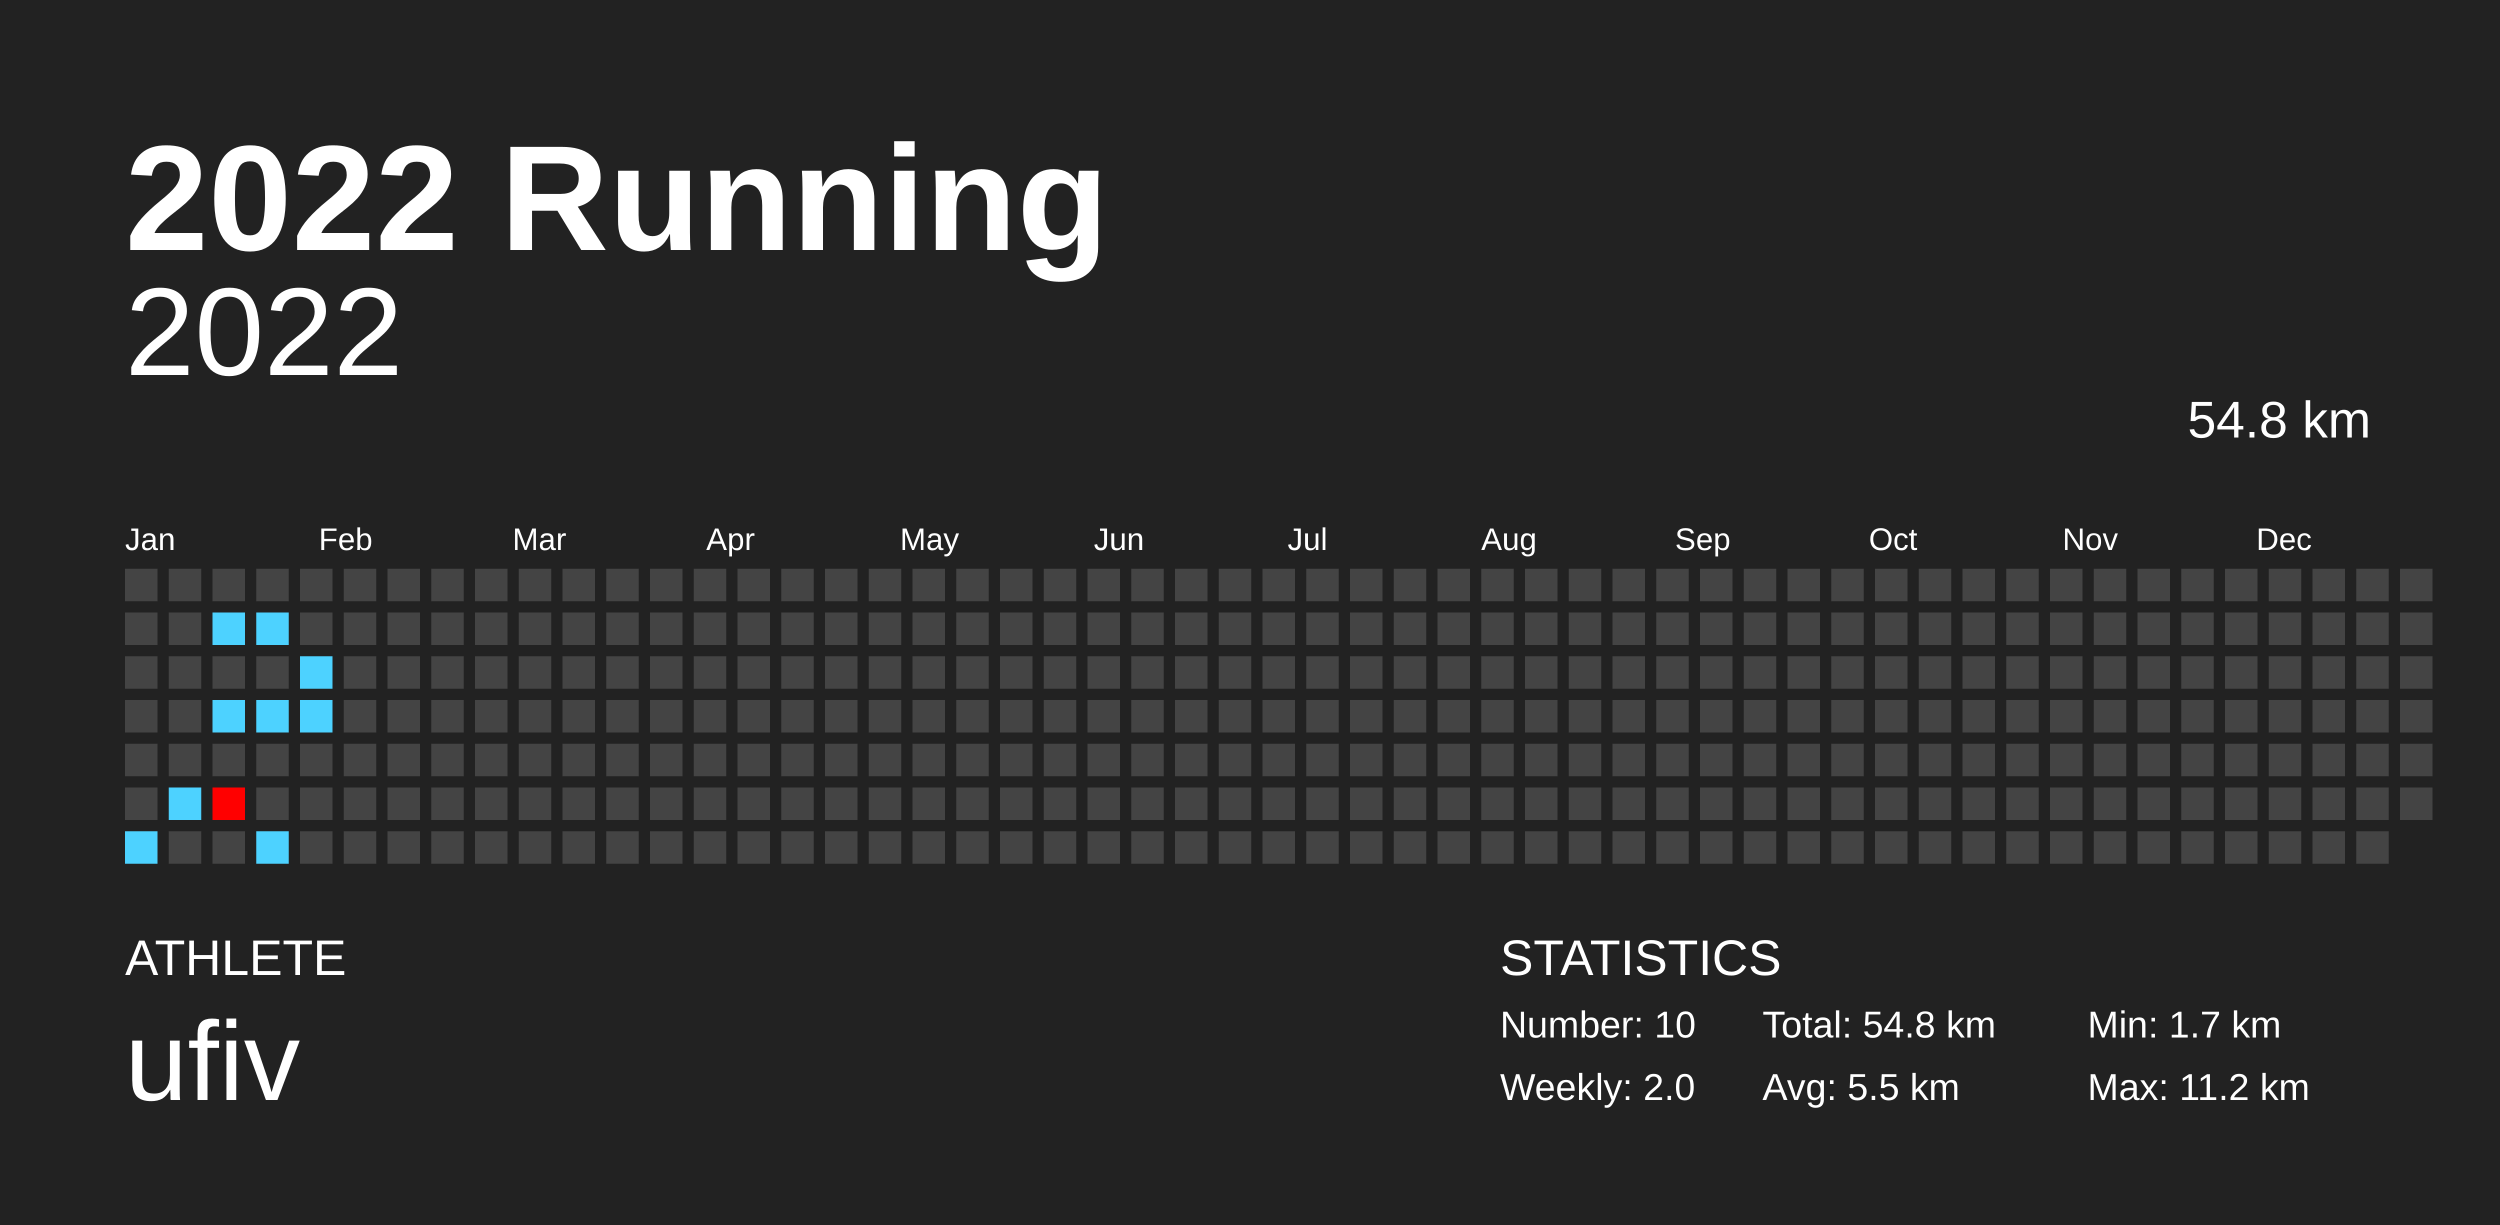
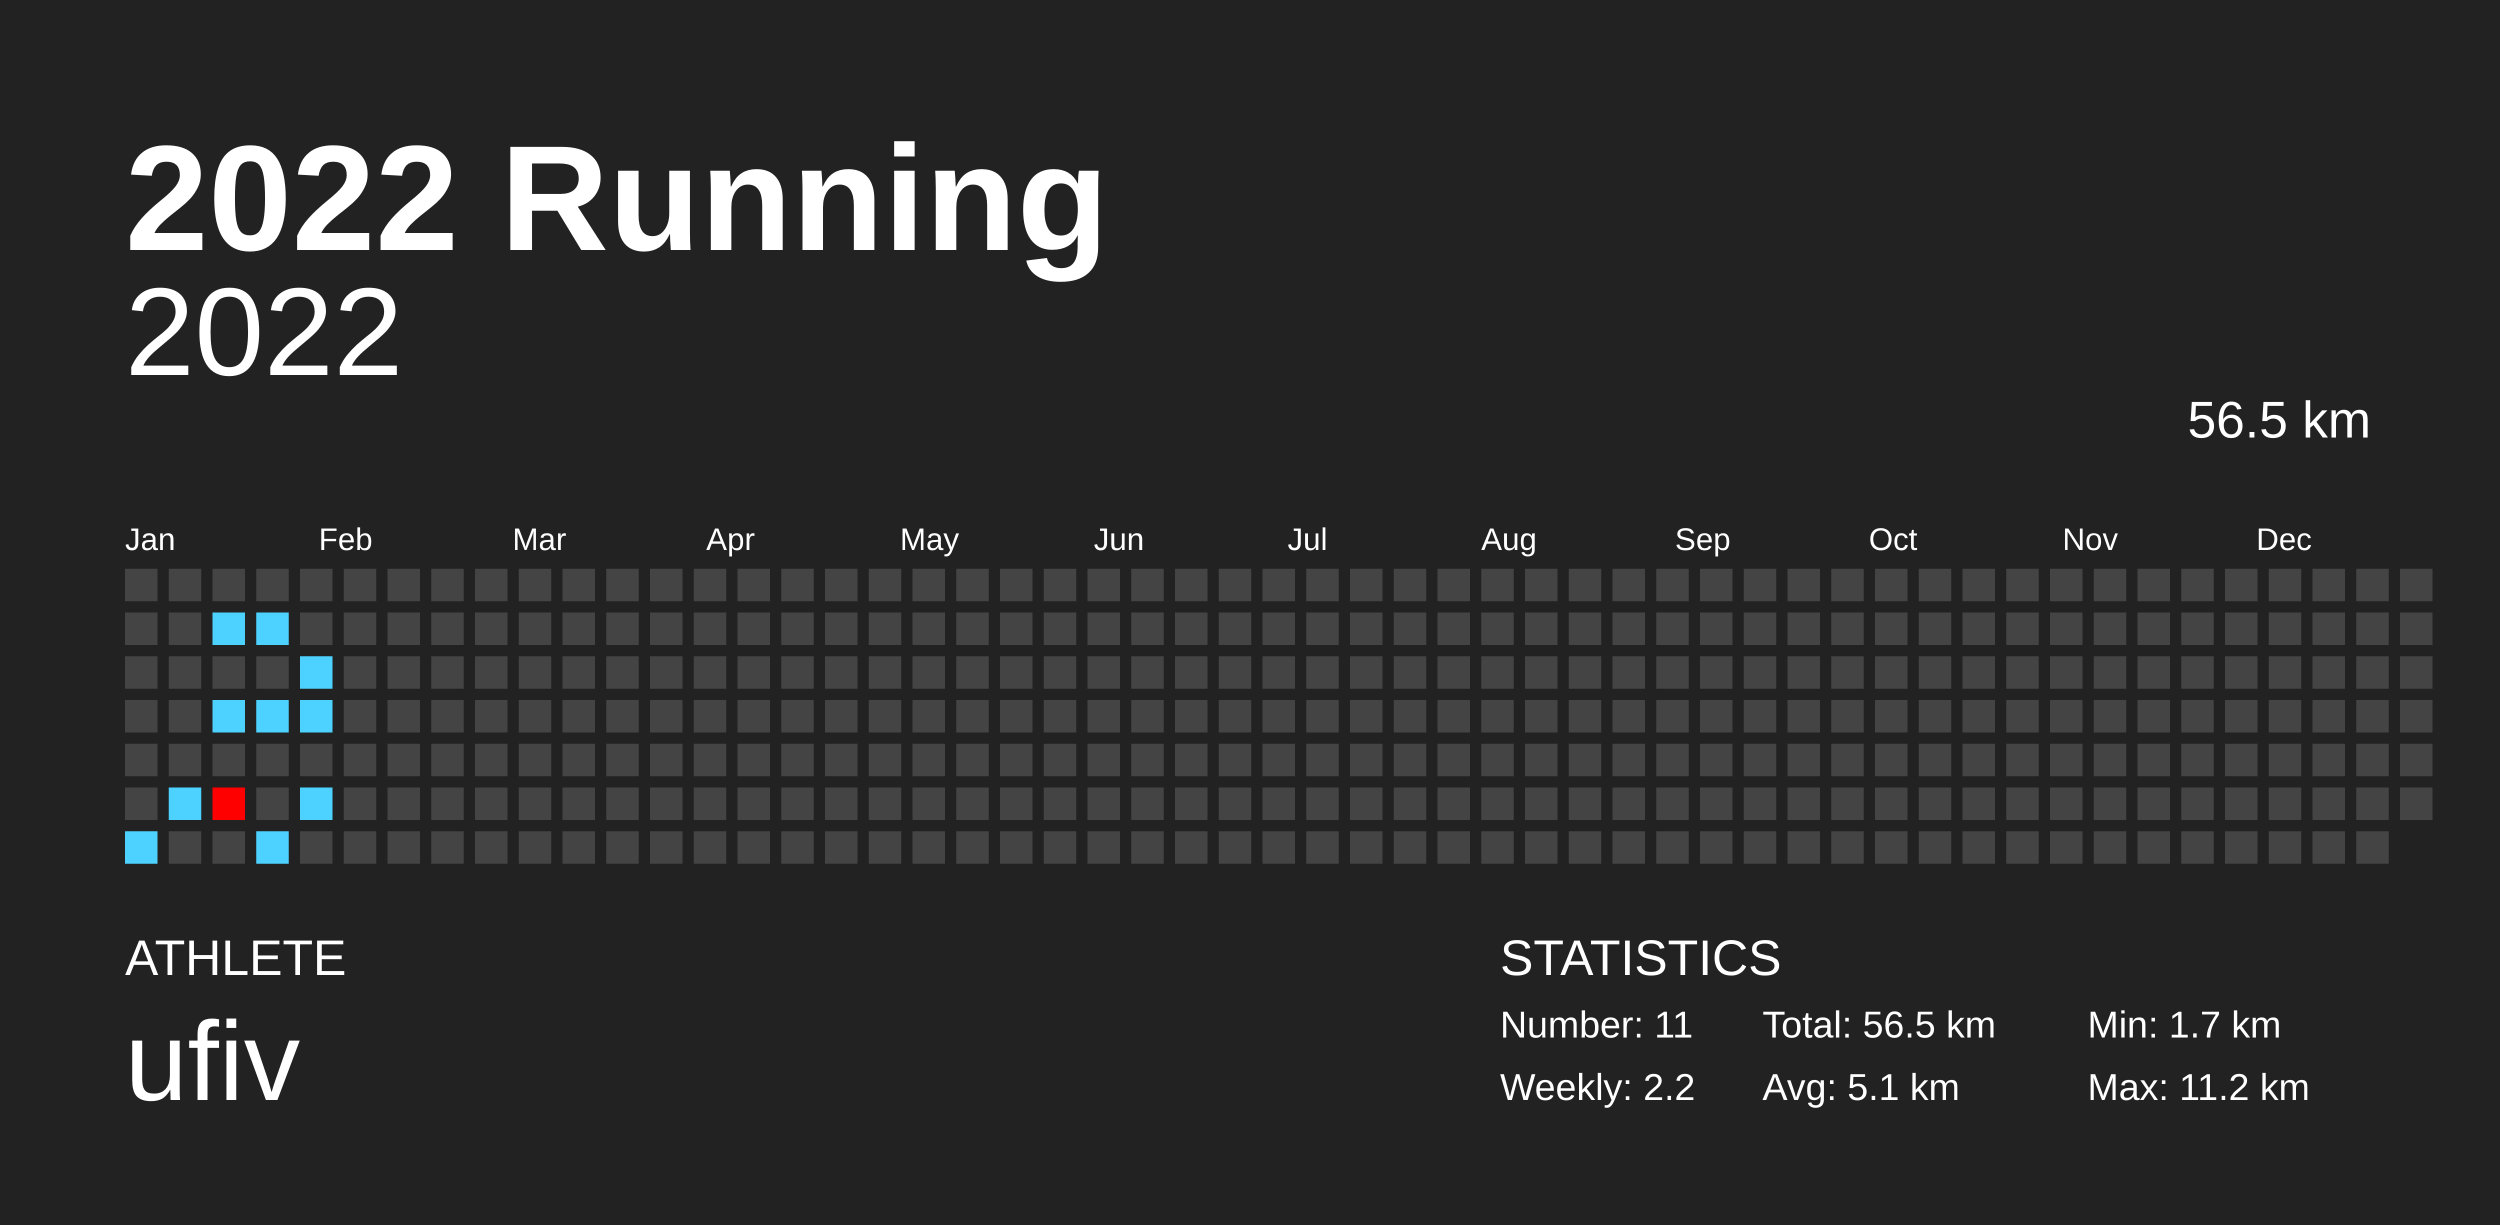
<svg xmlns="http://www.w3.org/2000/svg" baseProfile="full" height="98mm" version="1.1" viewBox="0,0,200,98" width="200mm">
  <defs />
  <rect fill="#222222" height="98" width="200" x="0" y="0" />
  <text fill="#FFFFFF" style="font-size:12px; font-family:Arial; font-weight:bold;" x="10" y="20">2022 Running</text>
  <text fill="#FFFFFF" style="font-size:4px; font-family:Arial" x="10" y="78">ATHLETE</text>
  <text fill="#FFFFFF" style="font-size:9px; font-family:Arial" x="10" y="88">ufiv</text>
  <text fill="#FFFFFF" style="font-size:4px; font-family:Arial" x="120" y="78">STATISTICS</text>
-   <text fill="#FFFFFF" style="font-size:3px; font-family:Arial" x="120" y="83">Number: 10</text>
-   <text fill="#FFFFFF" style="font-size:3px; font-family:Arial" x="120" y="88">Weekly: 2.0</text>
-   <text fill="#FFFFFF" style="font-size:3px; font-family:Arial" x="141" y="83">Total: 54.8 km</text>
-   <text fill="#FFFFFF" style="font-size:3px; font-family:Arial" x="141" y="88">Avg: 5.5 km</text>
+   <text fill="#FFFFFF" style="font-size:3px; font-family:Arial" x="120" y="83">Number: 11</text>
+   <text fill="#FFFFFF" style="font-size:3px; font-family:Arial" x="120" y="88">Weekly: 2.2</text>
+   <text fill="#FFFFFF" style="font-size:3px; font-family:Arial" x="141" y="83">Total: 56.5 km</text>
+   <text fill="#FFFFFF" style="font-size:3px; font-family:Arial" x="141" y="88">Avg: 5.1 km</text>
  <text fill="#FFFFFF" style="font-size:3px; font-family:Arial" x="167" y="83">Min: 1.7 km</text>
  <text fill="#FFFFFF" style="font-size:3px; font-family:Arial" x="167" y="88">Max: 11.2 km</text>
  <text alignment-baseline="hanging" fill="#FFFFFF" style="font-size:10.0px; font-family:Arial;" x="10" y="30">2022</text>
-   <text alignment-baseline="hanging" fill="#FFFFFF" style="font-size:4.125px; font-family:Arial;" x="175" y="35">54.8 km</text>
+   <text alignment-baseline="hanging" fill="#FFFFFF" style="font-size:4.125px; font-family:Arial;" x="175" y="35">56.5 km</text>
  <text fill="#FFFFFF" style="font-size:2.5px; font-family:Arial" x="10.0" y="44">Jan</text>
  <text fill="#FFFFFF" style="font-size:2.5px; font-family:Arial" x="25.5" y="44">Feb</text>
  <text fill="#FFFFFF" style="font-size:2.5px; font-family:Arial" x="41.0" y="44">Mar</text>
  <text fill="#FFFFFF" style="font-size:2.5px; font-family:Arial" x="56.5" y="44">Apr</text>
  <text fill="#FFFFFF" style="font-size:2.5px; font-family:Arial" x="72.0" y="44">May</text>
  <text fill="#FFFFFF" style="font-size:2.5px; font-family:Arial" x="87.5" y="44">Jun</text>
  <text fill="#FFFFFF" style="font-size:2.5px; font-family:Arial" x="103.0" y="44">Jul</text>
  <text fill="#FFFFFF" style="font-size:2.5px; font-family:Arial" x="118.5" y="44">Aug</text>
  <text fill="#FFFFFF" style="font-size:2.5px; font-family:Arial" x="134.0" y="44">Sep</text>
  <text fill="#FFFFFF" style="font-size:2.5px; font-family:Arial" x="149.5" y="44">Oct</text>
  <text fill="#FFFFFF" style="font-size:2.5px; font-family:Arial" x="165.0" y="44">Nov</text>
  <text fill="#FFFFFF" style="font-size:2.5px; font-family:Arial" x="180.5" y="44">Dec</text>
  <rect fill="#444444" height="2.6" width="2.6" x="10.0" y="45.5" />
  <rect fill="#444444" height="2.6" width="2.6" x="10.0" y="49.0" />
  <rect fill="#444444" height="2.6" width="2.6" x="10.0" y="52.5" />
  <rect fill="#444444" height="2.6" width="2.6" x="10.0" y="56.0" />
  <rect fill="#444444" height="2.6" width="2.6" x="10.0" y="59.5" />
  <rect fill="#444444" height="2.6" width="2.6" x="10.0" y="63.0" />
  <rect fill="#4dd2ff" height="2.6" width="2.6" x="10.0" y="66.5" />
  <rect fill="#444444" height="2.6" width="2.6" x="13.5" y="45.5" />
  <rect fill="#444444" height="2.6" width="2.6" x="13.5" y="49.0" />
  <rect fill="#444444" height="2.6" width="2.6" x="13.5" y="52.5" />
  <rect fill="#444444" height="2.6" width="2.6" x="13.5" y="56.0" />
  <rect fill="#444444" height="2.6" width="2.6" x="13.5" y="59.5" />
  <rect fill="#4dd2ff" height="2.6" width="2.6" x="13.5" y="63.0" />
  <rect fill="#444444" height="2.6" width="2.6" x="13.5" y="66.5" />
  <rect fill="#444444" height="2.6" width="2.6" x="17.0" y="45.5" />
  <rect fill="#4dd2ff" height="2.6" width="2.6" x="17.0" y="49.0" />
  <rect fill="#444444" height="2.6" width="2.6" x="17.0" y="52.5" />
  <rect fill="#4dd2ff" height="2.6" width="2.6" x="17.0" y="56.0" />
  <rect fill="#444444" height="2.6" width="2.6" x="17.0" y="59.5" />
  <rect fill="#ff0000" height="2.6" width="2.6" x="17.0" y="63.0" />
  <rect fill="#444444" height="2.6" width="2.6" x="17.0" y="66.5" />
  <rect fill="#444444" height="2.6" width="2.6" x="20.5" y="45.5" />
  <rect fill="#4dd2ff" height="2.6" width="2.6" x="20.5" y="49.0" />
  <rect fill="#444444" height="2.6" width="2.6" x="20.5" y="52.5" />
  <rect fill="#4dd2ff" height="2.6" width="2.6" x="20.5" y="56.0" />
  <rect fill="#444444" height="2.6" width="2.6" x="20.5" y="59.5" />
  <rect fill="#444444" height="2.6" width="2.6" x="20.5" y="63.0" />
  <rect fill="#4dd2ff" height="2.6" width="2.6" x="20.5" y="66.5" />
  <rect fill="#444444" height="2.6" width="2.6" x="24.0" y="45.5" />
  <rect fill="#444444" height="2.6" width="2.6" x="24.0" y="49.0" />
  <rect fill="#4dd2ff" height="2.6" width="2.6" x="24.0" y="52.5" />
  <rect fill="#4dd2ff" height="2.6" width="2.6" x="24.0" y="56.0" />
  <rect fill="#444444" height="2.6" width="2.6" x="24.0" y="59.5" />
-   <rect fill="#444444" height="2.6" width="2.6" x="24.0" y="63.0" />
+   <rect fill="#4dd2ff" height="2.6" width="2.6" x="24.0" y="63.0" />
  <rect fill="#444444" height="2.6" width="2.6" x="24.0" y="66.5" />
  <rect fill="#444444" height="2.6" width="2.6" x="27.5" y="45.5" />
  <rect fill="#444444" height="2.6" width="2.6" x="27.5" y="49.0" />
  <rect fill="#444444" height="2.6" width="2.6" x="27.5" y="52.5" />
  <rect fill="#444444" height="2.6" width="2.6" x="27.5" y="56.0" />
  <rect fill="#444444" height="2.6" width="2.6" x="27.5" y="59.5" />
  <rect fill="#444444" height="2.6" width="2.6" x="27.5" y="63.0" />
  <rect fill="#444444" height="2.6" width="2.6" x="27.5" y="66.5" />
  <rect fill="#444444" height="2.6" width="2.6" x="31.0" y="45.5" />
  <rect fill="#444444" height="2.6" width="2.6" x="31.0" y="49.0" />
  <rect fill="#444444" height="2.6" width="2.6" x="31.0" y="52.5" />
  <rect fill="#444444" height="2.6" width="2.6" x="31.0" y="56.0" />
  <rect fill="#444444" height="2.6" width="2.6" x="31.0" y="59.5" />
  <rect fill="#444444" height="2.6" width="2.6" x="31.0" y="63.0" />
  <rect fill="#444444" height="2.6" width="2.6" x="31.0" y="66.5" />
  <rect fill="#444444" height="2.6" width="2.6" x="34.5" y="45.5" />
  <rect fill="#444444" height="2.6" width="2.6" x="34.5" y="49.0" />
  <rect fill="#444444" height="2.6" width="2.6" x="34.5" y="52.5" />
  <rect fill="#444444" height="2.6" width="2.6" x="34.5" y="56.0" />
  <rect fill="#444444" height="2.6" width="2.6" x="34.5" y="59.5" />
  <rect fill="#444444" height="2.6" width="2.6" x="34.5" y="63.0" />
  <rect fill="#444444" height="2.6" width="2.6" x="34.5" y="66.5" />
  <rect fill="#444444" height="2.6" width="2.6" x="38.0" y="45.5" />
  <rect fill="#444444" height="2.6" width="2.6" x="38.0" y="49.0" />
  <rect fill="#444444" height="2.6" width="2.6" x="38.0" y="52.5" />
  <rect fill="#444444" height="2.6" width="2.6" x="38.0" y="56.0" />
  <rect fill="#444444" height="2.6" width="2.6" x="38.0" y="59.5" />
  <rect fill="#444444" height="2.6" width="2.6" x="38.0" y="63.0" />
  <rect fill="#444444" height="2.6" width="2.6" x="38.0" y="66.5" />
  <rect fill="#444444" height="2.6" width="2.6" x="41.5" y="45.5" />
  <rect fill="#444444" height="2.6" width="2.6" x="41.5" y="49.0" />
  <rect fill="#444444" height="2.6" width="2.6" x="41.5" y="52.5" />
  <rect fill="#444444" height="2.6" width="2.6" x="41.5" y="56.0" />
  <rect fill="#444444" height="2.6" width="2.6" x="41.5" y="59.5" />
  <rect fill="#444444" height="2.6" width="2.6" x="41.5" y="63.0" />
  <rect fill="#444444" height="2.6" width="2.6" x="41.5" y="66.5" />
  <rect fill="#444444" height="2.6" width="2.6" x="45.0" y="45.5" />
  <rect fill="#444444" height="2.6" width="2.6" x="45.0" y="49.0" />
  <rect fill="#444444" height="2.6" width="2.6" x="45.0" y="52.5" />
  <rect fill="#444444" height="2.6" width="2.6" x="45.0" y="56.0" />
  <rect fill="#444444" height="2.6" width="2.6" x="45.0" y="59.5" />
  <rect fill="#444444" height="2.6" width="2.6" x="45.0" y="63.0" />
  <rect fill="#444444" height="2.6" width="2.6" x="45.0" y="66.5" />
  <rect fill="#444444" height="2.6" width="2.6" x="48.5" y="45.5" />
  <rect fill="#444444" height="2.6" width="2.6" x="48.5" y="49.0" />
  <rect fill="#444444" height="2.6" width="2.6" x="48.5" y="52.5" />
  <rect fill="#444444" height="2.6" width="2.6" x="48.5" y="56.0" />
  <rect fill="#444444" height="2.6" width="2.6" x="48.5" y="59.5" />
  <rect fill="#444444" height="2.6" width="2.6" x="48.5" y="63.0" />
  <rect fill="#444444" height="2.6" width="2.6" x="48.5" y="66.5" />
  <rect fill="#444444" height="2.6" width="2.6" x="52.0" y="45.5" />
  <rect fill="#444444" height="2.6" width="2.6" x="52.0" y="49.0" />
  <rect fill="#444444" height="2.6" width="2.6" x="52.0" y="52.5" />
  <rect fill="#444444" height="2.6" width="2.6" x="52.0" y="56.0" />
  <rect fill="#444444" height="2.6" width="2.6" x="52.0" y="59.5" />
  <rect fill="#444444" height="2.6" width="2.6" x="52.0" y="63.0" />
  <rect fill="#444444" height="2.6" width="2.6" x="52.0" y="66.5" />
  <rect fill="#444444" height="2.6" width="2.6" x="55.5" y="45.5" />
  <rect fill="#444444" height="2.6" width="2.6" x="55.5" y="49.0" />
  <rect fill="#444444" height="2.6" width="2.6" x="55.5" y="52.5" />
  <rect fill="#444444" height="2.6" width="2.6" x="55.5" y="56.0" />
  <rect fill="#444444" height="2.6" width="2.6" x="55.5" y="59.5" />
  <rect fill="#444444" height="2.6" width="2.6" x="55.5" y="63.0" />
  <rect fill="#444444" height="2.6" width="2.6" x="55.5" y="66.5" />
  <rect fill="#444444" height="2.6" width="2.6" x="59.0" y="45.5" />
  <rect fill="#444444" height="2.6" width="2.6" x="59.0" y="49.0" />
  <rect fill="#444444" height="2.6" width="2.6" x="59.0" y="52.5" />
  <rect fill="#444444" height="2.6" width="2.6" x="59.0" y="56.0" />
  <rect fill="#444444" height="2.6" width="2.6" x="59.0" y="59.5" />
  <rect fill="#444444" height="2.6" width="2.6" x="59.0" y="63.0" />
  <rect fill="#444444" height="2.6" width="2.6" x="59.0" y="66.5" />
  <rect fill="#444444" height="2.6" width="2.6" x="62.5" y="45.5" />
  <rect fill="#444444" height="2.6" width="2.6" x="62.5" y="49.0" />
  <rect fill="#444444" height="2.6" width="2.6" x="62.5" y="52.5" />
  <rect fill="#444444" height="2.6" width="2.6" x="62.5" y="56.0" />
  <rect fill="#444444" height="2.6" width="2.6" x="62.5" y="59.5" />
  <rect fill="#444444" height="2.6" width="2.6" x="62.5" y="63.0" />
  <rect fill="#444444" height="2.6" width="2.6" x="62.5" y="66.5" />
  <rect fill="#444444" height="2.6" width="2.6" x="66.0" y="45.5" />
  <rect fill="#444444" height="2.6" width="2.6" x="66.0" y="49.0" />
  <rect fill="#444444" height="2.6" width="2.6" x="66.0" y="52.5" />
  <rect fill="#444444" height="2.6" width="2.6" x="66.0" y="56.0" />
  <rect fill="#444444" height="2.6" width="2.6" x="66.0" y="59.5" />
  <rect fill="#444444" height="2.6" width="2.6" x="66.0" y="63.0" />
  <rect fill="#444444" height="2.6" width="2.6" x="66.0" y="66.5" />
  <rect fill="#444444" height="2.6" width="2.6" x="69.5" y="45.5" />
  <rect fill="#444444" height="2.6" width="2.6" x="69.5" y="49.0" />
  <rect fill="#444444" height="2.6" width="2.6" x="69.5" y="52.5" />
  <rect fill="#444444" height="2.6" width="2.6" x="69.5" y="56.0" />
  <rect fill="#444444" height="2.6" width="2.6" x="69.5" y="59.5" />
  <rect fill="#444444" height="2.6" width="2.6" x="69.5" y="63.0" />
  <rect fill="#444444" height="2.6" width="2.6" x="69.5" y="66.5" />
  <rect fill="#444444" height="2.6" width="2.6" x="73.0" y="45.5" />
  <rect fill="#444444" height="2.6" width="2.6" x="73.0" y="49.0" />
  <rect fill="#444444" height="2.6" width="2.6" x="73.0" y="52.5" />
  <rect fill="#444444" height="2.6" width="2.6" x="73.0" y="56.0" />
  <rect fill="#444444" height="2.6" width="2.6" x="73.0" y="59.5" />
  <rect fill="#444444" height="2.6" width="2.6" x="73.0" y="63.0" />
  <rect fill="#444444" height="2.6" width="2.6" x="73.0" y="66.5" />
  <rect fill="#444444" height="2.6" width="2.6" x="76.5" y="45.5" />
  <rect fill="#444444" height="2.6" width="2.6" x="76.5" y="49.0" />
  <rect fill="#444444" height="2.6" width="2.6" x="76.5" y="52.5" />
  <rect fill="#444444" height="2.6" width="2.6" x="76.5" y="56.0" />
  <rect fill="#444444" height="2.6" width="2.6" x="76.5" y="59.5" />
  <rect fill="#444444" height="2.6" width="2.6" x="76.5" y="63.0" />
  <rect fill="#444444" height="2.6" width="2.6" x="76.5" y="66.5" />
  <rect fill="#444444" height="2.6" width="2.6" x="80.0" y="45.5" />
  <rect fill="#444444" height="2.6" width="2.6" x="80.0" y="49.0" />
  <rect fill="#444444" height="2.6" width="2.6" x="80.0" y="52.5" />
  <rect fill="#444444" height="2.6" width="2.6" x="80.0" y="56.0" />
  <rect fill="#444444" height="2.6" width="2.6" x="80.0" y="59.5" />
  <rect fill="#444444" height="2.6" width="2.6" x="80.0" y="63.0" />
  <rect fill="#444444" height="2.6" width="2.6" x="80.0" y="66.5" />
  <rect fill="#444444" height="2.6" width="2.6" x="83.5" y="45.5" />
  <rect fill="#444444" height="2.6" width="2.6" x="83.5" y="49.0" />
  <rect fill="#444444" height="2.6" width="2.6" x="83.5" y="52.5" />
  <rect fill="#444444" height="2.6" width="2.6" x="83.5" y="56.0" />
  <rect fill="#444444" height="2.6" width="2.6" x="83.5" y="59.5" />
  <rect fill="#444444" height="2.6" width="2.6" x="83.5" y="63.0" />
  <rect fill="#444444" height="2.6" width="2.6" x="83.5" y="66.5" />
  <rect fill="#444444" height="2.6" width="2.6" x="87.0" y="45.5" />
  <rect fill="#444444" height="2.6" width="2.6" x="87.0" y="49.0" />
  <rect fill="#444444" height="2.6" width="2.6" x="87.0" y="52.5" />
  <rect fill="#444444" height="2.6" width="2.6" x="87.0" y="56.0" />
  <rect fill="#444444" height="2.6" width="2.6" x="87.0" y="59.5" />
  <rect fill="#444444" height="2.6" width="2.6" x="87.0" y="63.0" />
  <rect fill="#444444" height="2.6" width="2.6" x="87.0" y="66.5" />
  <rect fill="#444444" height="2.6" width="2.6" x="90.5" y="45.5" />
  <rect fill="#444444" height="2.6" width="2.6" x="90.5" y="49.0" />
  <rect fill="#444444" height="2.6" width="2.6" x="90.5" y="52.5" />
  <rect fill="#444444" height="2.6" width="2.6" x="90.5" y="56.0" />
  <rect fill="#444444" height="2.6" width="2.6" x="90.5" y="59.5" />
  <rect fill="#444444" height="2.6" width="2.6" x="90.5" y="63.0" />
  <rect fill="#444444" height="2.6" width="2.6" x="90.5" y="66.5" />
  <rect fill="#444444" height="2.6" width="2.6" x="94.0" y="45.5" />
  <rect fill="#444444" height="2.6" width="2.6" x="94.0" y="49.0" />
  <rect fill="#444444" height="2.6" width="2.6" x="94.0" y="52.5" />
  <rect fill="#444444" height="2.6" width="2.6" x="94.0" y="56.0" />
  <rect fill="#444444" height="2.6" width="2.6" x="94.0" y="59.5" />
  <rect fill="#444444" height="2.6" width="2.6" x="94.0" y="63.0" />
  <rect fill="#444444" height="2.6" width="2.6" x="94.0" y="66.5" />
  <rect fill="#444444" height="2.6" width="2.6" x="97.5" y="45.5" />
  <rect fill="#444444" height="2.6" width="2.6" x="97.5" y="49.0" />
  <rect fill="#444444" height="2.6" width="2.6" x="97.5" y="52.5" />
  <rect fill="#444444" height="2.6" width="2.6" x="97.5" y="56.0" />
  <rect fill="#444444" height="2.6" width="2.6" x="97.5" y="59.5" />
  <rect fill="#444444" height="2.6" width="2.6" x="97.5" y="63.0" />
  <rect fill="#444444" height="2.6" width="2.6" x="97.5" y="66.5" />
  <rect fill="#444444" height="2.6" width="2.6" x="101.0" y="45.5" />
  <rect fill="#444444" height="2.6" width="2.6" x="101.0" y="49.0" />
  <rect fill="#444444" height="2.6" width="2.6" x="101.0" y="52.5" />
  <rect fill="#444444" height="2.6" width="2.6" x="101.0" y="56.0" />
  <rect fill="#444444" height="2.6" width="2.6" x="101.0" y="59.5" />
  <rect fill="#444444" height="2.6" width="2.6" x="101.0" y="63.0" />
  <rect fill="#444444" height="2.6" width="2.6" x="101.0" y="66.5" />
  <rect fill="#444444" height="2.6" width="2.6" x="104.5" y="45.5" />
  <rect fill="#444444" height="2.6" width="2.6" x="104.5" y="49.0" />
  <rect fill="#444444" height="2.6" width="2.6" x="104.5" y="52.5" />
  <rect fill="#444444" height="2.6" width="2.6" x="104.5" y="56.0" />
  <rect fill="#444444" height="2.6" width="2.6" x="104.5" y="59.5" />
  <rect fill="#444444" height="2.6" width="2.6" x="104.5" y="63.0" />
  <rect fill="#444444" height="2.6" width="2.6" x="104.5" y="66.5" />
  <rect fill="#444444" height="2.6" width="2.6" x="108.0" y="45.5" />
  <rect fill="#444444" height="2.6" width="2.6" x="108.0" y="49.0" />
  <rect fill="#444444" height="2.6" width="2.6" x="108.0" y="52.5" />
  <rect fill="#444444" height="2.6" width="2.6" x="108.0" y="56.0" />
  <rect fill="#444444" height="2.6" width="2.6" x="108.0" y="59.5" />
  <rect fill="#444444" height="2.6" width="2.6" x="108.0" y="63.0" />
  <rect fill="#444444" height="2.6" width="2.6" x="108.0" y="66.5" />
  <rect fill="#444444" height="2.6" width="2.6" x="111.5" y="45.5" />
  <rect fill="#444444" height="2.6" width="2.6" x="111.5" y="49.0" />
  <rect fill="#444444" height="2.6" width="2.6" x="111.5" y="52.5" />
  <rect fill="#444444" height="2.6" width="2.6" x="111.5" y="56.0" />
  <rect fill="#444444" height="2.6" width="2.6" x="111.5" y="59.5" />
  <rect fill="#444444" height="2.6" width="2.6" x="111.5" y="63.0" />
  <rect fill="#444444" height="2.6" width="2.6" x="111.5" y="66.5" />
  <rect fill="#444444" height="2.6" width="2.6" x="115.0" y="45.5" />
  <rect fill="#444444" height="2.6" width="2.6" x="115.0" y="49.0" />
  <rect fill="#444444" height="2.6" width="2.6" x="115.0" y="52.5" />
  <rect fill="#444444" height="2.6" width="2.6" x="115.0" y="56.0" />
  <rect fill="#444444" height="2.6" width="2.6" x="115.0" y="59.5" />
  <rect fill="#444444" height="2.6" width="2.6" x="115.0" y="63.0" />
  <rect fill="#444444" height="2.6" width="2.6" x="115.0" y="66.5" />
  <rect fill="#444444" height="2.6" width="2.6" x="118.5" y="45.5" />
  <rect fill="#444444" height="2.6" width="2.6" x="118.5" y="49.0" />
  <rect fill="#444444" height="2.6" width="2.6" x="118.5" y="52.5" />
  <rect fill="#444444" height="2.6" width="2.6" x="118.5" y="56.0" />
  <rect fill="#444444" height="2.6" width="2.6" x="118.5" y="59.5" />
  <rect fill="#444444" height="2.6" width="2.6" x="118.5" y="63.0" />
  <rect fill="#444444" height="2.6" width="2.6" x="118.5" y="66.5" />
  <rect fill="#444444" height="2.6" width="2.6" x="122.0" y="45.5" />
  <rect fill="#444444" height="2.6" width="2.6" x="122.0" y="49.0" />
  <rect fill="#444444" height="2.6" width="2.6" x="122.0" y="52.5" />
  <rect fill="#444444" height="2.6" width="2.6" x="122.0" y="56.0" />
  <rect fill="#444444" height="2.6" width="2.6" x="122.0" y="59.5" />
  <rect fill="#444444" height="2.6" width="2.6" x="122.0" y="63.0" />
  <rect fill="#444444" height="2.6" width="2.6" x="122.0" y="66.5" />
  <rect fill="#444444" height="2.6" width="2.6" x="125.5" y="45.5" />
  <rect fill="#444444" height="2.6" width="2.6" x="125.5" y="49.0" />
  <rect fill="#444444" height="2.6" width="2.6" x="125.5" y="52.5" />
  <rect fill="#444444" height="2.6" width="2.6" x="125.5" y="56.0" />
  <rect fill="#444444" height="2.6" width="2.6" x="125.5" y="59.5" />
  <rect fill="#444444" height="2.6" width="2.6" x="125.5" y="63.0" />
  <rect fill="#444444" height="2.6" width="2.6" x="125.5" y="66.5" />
  <rect fill="#444444" height="2.6" width="2.6" x="129.0" y="45.5" />
  <rect fill="#444444" height="2.6" width="2.6" x="129.0" y="49.0" />
  <rect fill="#444444" height="2.6" width="2.6" x="129.0" y="52.5" />
  <rect fill="#444444" height="2.6" width="2.6" x="129.0" y="56.0" />
  <rect fill="#444444" height="2.6" width="2.6" x="129.0" y="59.5" />
  <rect fill="#444444" height="2.6" width="2.6" x="129.0" y="63.0" />
  <rect fill="#444444" height="2.6" width="2.6" x="129.0" y="66.5" />
  <rect fill="#444444" height="2.6" width="2.6" x="132.5" y="45.5" />
  <rect fill="#444444" height="2.6" width="2.6" x="132.5" y="49.0" />
  <rect fill="#444444" height="2.6" width="2.6" x="132.5" y="52.5" />
  <rect fill="#444444" height="2.6" width="2.6" x="132.5" y="56.0" />
  <rect fill="#444444" height="2.6" width="2.6" x="132.5" y="59.5" />
  <rect fill="#444444" height="2.6" width="2.6" x="132.5" y="63.0" />
  <rect fill="#444444" height="2.6" width="2.6" x="132.5" y="66.5" />
  <rect fill="#444444" height="2.6" width="2.6" x="136.0" y="45.5" />
  <rect fill="#444444" height="2.6" width="2.6" x="136.0" y="49.0" />
  <rect fill="#444444" height="2.6" width="2.6" x="136.0" y="52.5" />
  <rect fill="#444444" height="2.6" width="2.6" x="136.0" y="56.0" />
  <rect fill="#444444" height="2.6" width="2.6" x="136.0" y="59.5" />
  <rect fill="#444444" height="2.6" width="2.6" x="136.0" y="63.0" />
  <rect fill="#444444" height="2.6" width="2.6" x="136.0" y="66.5" />
  <rect fill="#444444" height="2.6" width="2.6" x="139.5" y="45.5" />
  <rect fill="#444444" height="2.6" width="2.6" x="139.5" y="49.0" />
  <rect fill="#444444" height="2.6" width="2.6" x="139.5" y="52.5" />
  <rect fill="#444444" height="2.6" width="2.6" x="139.5" y="56.0" />
  <rect fill="#444444" height="2.6" width="2.6" x="139.5" y="59.5" />
  <rect fill="#444444" height="2.6" width="2.6" x="139.5" y="63.0" />
  <rect fill="#444444" height="2.6" width="2.6" x="139.5" y="66.5" />
  <rect fill="#444444" height="2.6" width="2.6" x="143.0" y="45.5" />
  <rect fill="#444444" height="2.6" width="2.6" x="143.0" y="49.0" />
  <rect fill="#444444" height="2.6" width="2.6" x="143.0" y="52.5" />
  <rect fill="#444444" height="2.6" width="2.6" x="143.0" y="56.0" />
  <rect fill="#444444" height="2.6" width="2.6" x="143.0" y="59.5" />
  <rect fill="#444444" height="2.6" width="2.6" x="143.0" y="63.0" />
  <rect fill="#444444" height="2.6" width="2.6" x="143.0" y="66.5" />
  <rect fill="#444444" height="2.6" width="2.6" x="146.5" y="45.5" />
  <rect fill="#444444" height="2.6" width="2.6" x="146.5" y="49.0" />
  <rect fill="#444444" height="2.6" width="2.6" x="146.5" y="52.5" />
  <rect fill="#444444" height="2.6" width="2.6" x="146.5" y="56.0" />
  <rect fill="#444444" height="2.6" width="2.6" x="146.5" y="59.5" />
  <rect fill="#444444" height="2.6" width="2.6" x="146.5" y="63.0" />
  <rect fill="#444444" height="2.6" width="2.6" x="146.5" y="66.5" />
  <rect fill="#444444" height="2.6" width="2.6" x="150.0" y="45.5" />
  <rect fill="#444444" height="2.6" width="2.6" x="150.0" y="49.0" />
  <rect fill="#444444" height="2.6" width="2.6" x="150.0" y="52.5" />
  <rect fill="#444444" height="2.6" width="2.6" x="150.0" y="56.0" />
  <rect fill="#444444" height="2.6" width="2.6" x="150.0" y="59.5" />
  <rect fill="#444444" height="2.6" width="2.6" x="150.0" y="63.0" />
  <rect fill="#444444" height="2.6" width="2.6" x="150.0" y="66.5" />
  <rect fill="#444444" height="2.6" width="2.6" x="153.5" y="45.5" />
  <rect fill="#444444" height="2.6" width="2.6" x="153.5" y="49.0" />
  <rect fill="#444444" height="2.6" width="2.6" x="153.5" y="52.5" />
  <rect fill="#444444" height="2.6" width="2.6" x="153.5" y="56.0" />
  <rect fill="#444444" height="2.6" width="2.6" x="153.5" y="59.5" />
  <rect fill="#444444" height="2.6" width="2.6" x="153.5" y="63.0" />
  <rect fill="#444444" height="2.6" width="2.6" x="153.5" y="66.5" />
  <rect fill="#444444" height="2.6" width="2.6" x="157.0" y="45.5" />
  <rect fill="#444444" height="2.6" width="2.6" x="157.0" y="49.0" />
  <rect fill="#444444" height="2.6" width="2.6" x="157.0" y="52.5" />
  <rect fill="#444444" height="2.6" width="2.6" x="157.0" y="56.0" />
  <rect fill="#444444" height="2.6" width="2.6" x="157.0" y="59.5" />
  <rect fill="#444444" height="2.6" width="2.6" x="157.0" y="63.0" />
  <rect fill="#444444" height="2.6" width="2.6" x="157.0" y="66.5" />
  <rect fill="#444444" height="2.6" width="2.6" x="160.5" y="45.5" />
  <rect fill="#444444" height="2.6" width="2.6" x="160.5" y="49.0" />
  <rect fill="#444444" height="2.6" width="2.6" x="160.5" y="52.5" />
  <rect fill="#444444" height="2.6" width="2.6" x="160.5" y="56.0" />
  <rect fill="#444444" height="2.6" width="2.6" x="160.5" y="59.5" />
  <rect fill="#444444" height="2.6" width="2.6" x="160.5" y="63.0" />
  <rect fill="#444444" height="2.6" width="2.6" x="160.5" y="66.5" />
  <rect fill="#444444" height="2.6" width="2.6" x="164.0" y="45.5" />
  <rect fill="#444444" height="2.6" width="2.6" x="164.0" y="49.0" />
  <rect fill="#444444" height="2.6" width="2.6" x="164.0" y="52.5" />
  <rect fill="#444444" height="2.6" width="2.6" x="164.0" y="56.0" />
  <rect fill="#444444" height="2.6" width="2.6" x="164.0" y="59.5" />
  <rect fill="#444444" height="2.6" width="2.6" x="164.0" y="63.0" />
  <rect fill="#444444" height="2.6" width="2.6" x="164.0" y="66.5" />
  <rect fill="#444444" height="2.6" width="2.6" x="167.5" y="45.5" />
  <rect fill="#444444" height="2.6" width="2.6" x="167.5" y="49.0" />
  <rect fill="#444444" height="2.6" width="2.6" x="167.5" y="52.5" />
  <rect fill="#444444" height="2.6" width="2.6" x="167.5" y="56.0" />
  <rect fill="#444444" height="2.6" width="2.6" x="167.5" y="59.5" />
  <rect fill="#444444" height="2.6" width="2.6" x="167.5" y="63.0" />
  <rect fill="#444444" height="2.6" width="2.6" x="167.5" y="66.5" />
  <rect fill="#444444" height="2.6" width="2.6" x="171.0" y="45.5" />
  <rect fill="#444444" height="2.6" width="2.6" x="171.0" y="49.0" />
  <rect fill="#444444" height="2.6" width="2.6" x="171.0" y="52.5" />
  <rect fill="#444444" height="2.6" width="2.6" x="171.0" y="56.0" />
  <rect fill="#444444" height="2.6" width="2.6" x="171.0" y="59.5" />
  <rect fill="#444444" height="2.6" width="2.6" x="171.0" y="63.0" />
  <rect fill="#444444" height="2.6" width="2.6" x="171.0" y="66.5" />
  <rect fill="#444444" height="2.6" width="2.6" x="174.5" y="45.5" />
  <rect fill="#444444" height="2.6" width="2.6" x="174.5" y="49.0" />
  <rect fill="#444444" height="2.6" width="2.6" x="174.5" y="52.5" />
  <rect fill="#444444" height="2.6" width="2.6" x="174.5" y="56.0" />
  <rect fill="#444444" height="2.6" width="2.6" x="174.5" y="59.5" />
  <rect fill="#444444" height="2.6" width="2.6" x="174.5" y="63.0" />
  <rect fill="#444444" height="2.6" width="2.6" x="174.5" y="66.5" />
  <rect fill="#444444" height="2.6" width="2.6" x="178.0" y="45.5" />
  <rect fill="#444444" height="2.6" width="2.6" x="178.0" y="49.0" />
  <rect fill="#444444" height="2.6" width="2.6" x="178.0" y="52.5" />
  <rect fill="#444444" height="2.6" width="2.6" x="178.0" y="56.0" />
  <rect fill="#444444" height="2.6" width="2.6" x="178.0" y="59.5" />
  <rect fill="#444444" height="2.6" width="2.6" x="178.0" y="63.0" />
  <rect fill="#444444" height="2.6" width="2.6" x="178.0" y="66.5" />
  <rect fill="#444444" height="2.6" width="2.6" x="181.5" y="45.5" />
  <rect fill="#444444" height="2.6" width="2.6" x="181.5" y="49.0" />
  <rect fill="#444444" height="2.6" width="2.6" x="181.5" y="52.5" />
  <rect fill="#444444" height="2.6" width="2.6" x="181.5" y="56.0" />
  <rect fill="#444444" height="2.6" width="2.6" x="181.5" y="59.5" />
  <rect fill="#444444" height="2.6" width="2.6" x="181.5" y="63.0" />
  <rect fill="#444444" height="2.6" width="2.6" x="181.5" y="66.5" />
  <rect fill="#444444" height="2.6" width="2.6" x="185.0" y="45.5" />
  <rect fill="#444444" height="2.6" width="2.6" x="185.0" y="49.0" />
  <rect fill="#444444" height="2.6" width="2.6" x="185.0" y="52.5" />
  <rect fill="#444444" height="2.6" width="2.6" x="185.0" y="56.0" />
  <rect fill="#444444" height="2.6" width="2.6" x="185.0" y="59.5" />
  <rect fill="#444444" height="2.6" width="2.6" x="185.0" y="63.0" />
  <rect fill="#444444" height="2.6" width="2.6" x="185.0" y="66.5" />
  <rect fill="#444444" height="2.6" width="2.6" x="188.5" y="45.5" />
  <rect fill="#444444" height="2.6" width="2.6" x="188.5" y="49.0" />
  <rect fill="#444444" height="2.6" width="2.6" x="188.5" y="52.5" />
  <rect fill="#444444" height="2.6" width="2.6" x="188.5" y="56.0" />
  <rect fill="#444444" height="2.6" width="2.6" x="188.5" y="59.5" />
  <rect fill="#444444" height="2.6" width="2.6" x="188.5" y="63.0" />
  <rect fill="#444444" height="2.6" width="2.6" x="188.5" y="66.5" />
  <rect fill="#444444" height="2.6" width="2.6" x="192.0" y="45.5" />
  <rect fill="#444444" height="2.6" width="2.6" x="192.0" y="49.0" />
  <rect fill="#444444" height="2.6" width="2.6" x="192.0" y="52.5" />
  <rect fill="#444444" height="2.6" width="2.6" x="192.0" y="56.0" />
  <rect fill="#444444" height="2.6" width="2.6" x="192.0" y="59.5" />
  <rect fill="#444444" height="2.6" width="2.6" x="192.0" y="63.0" />
</svg>
